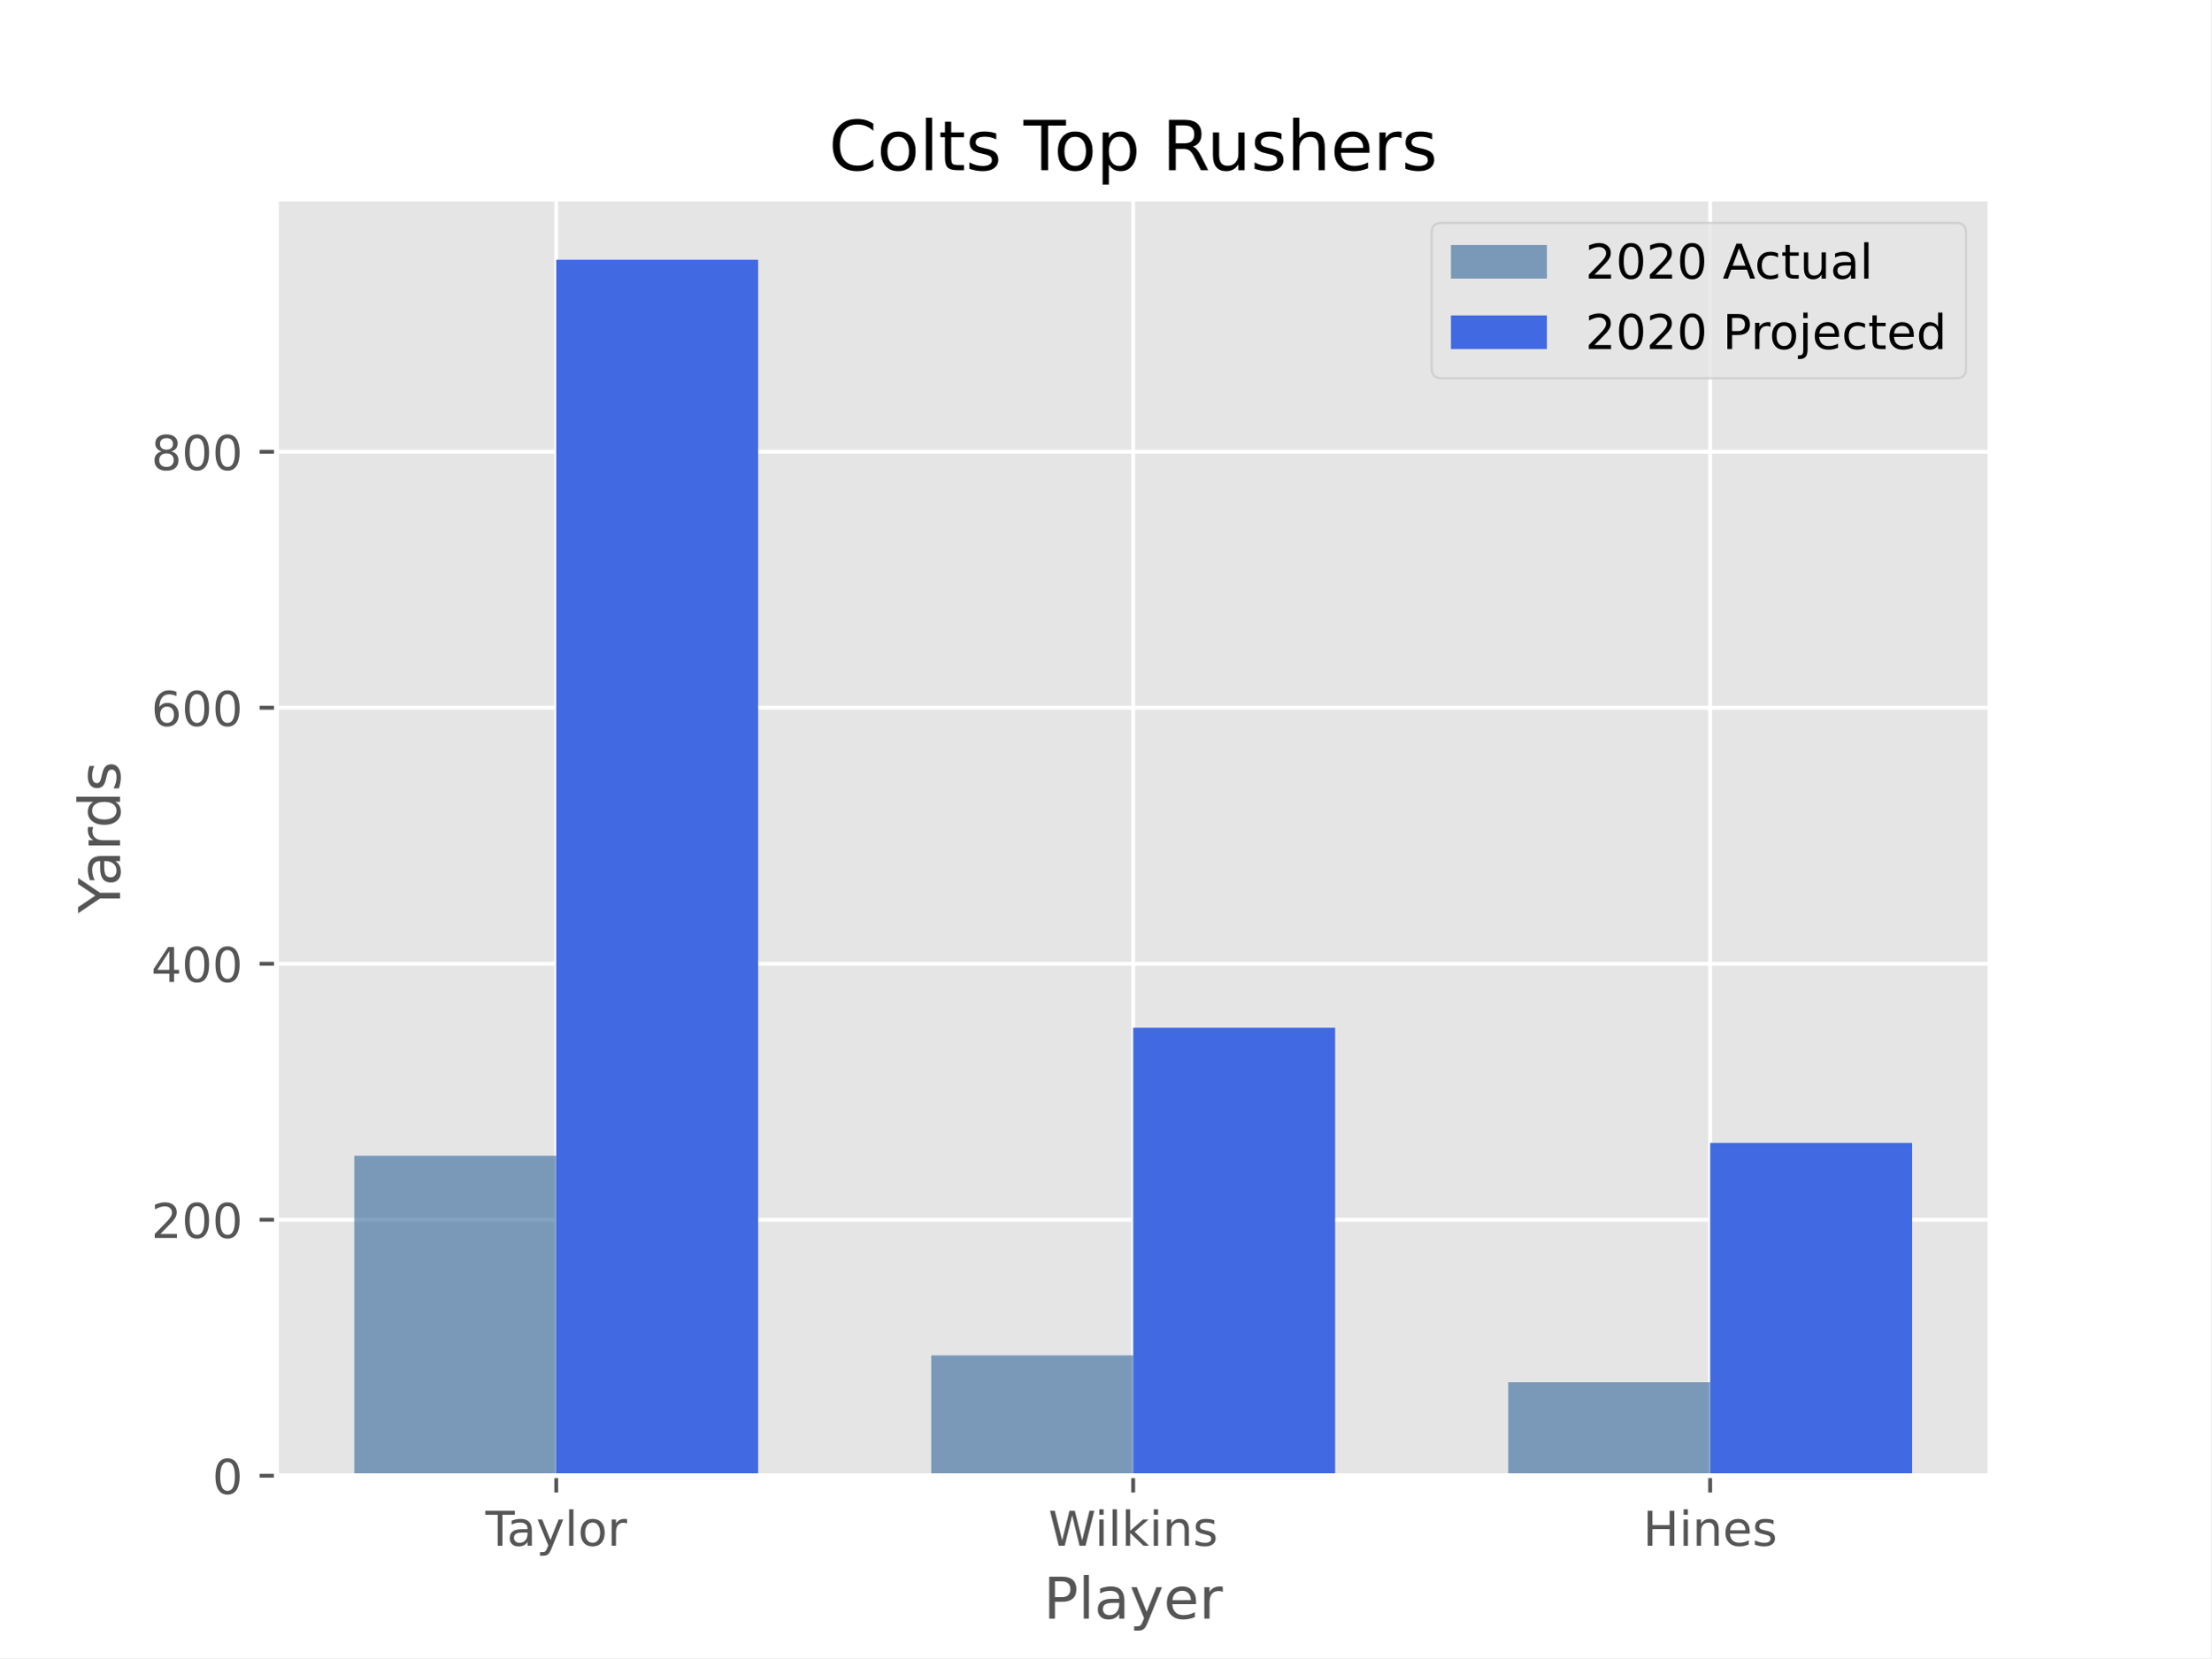
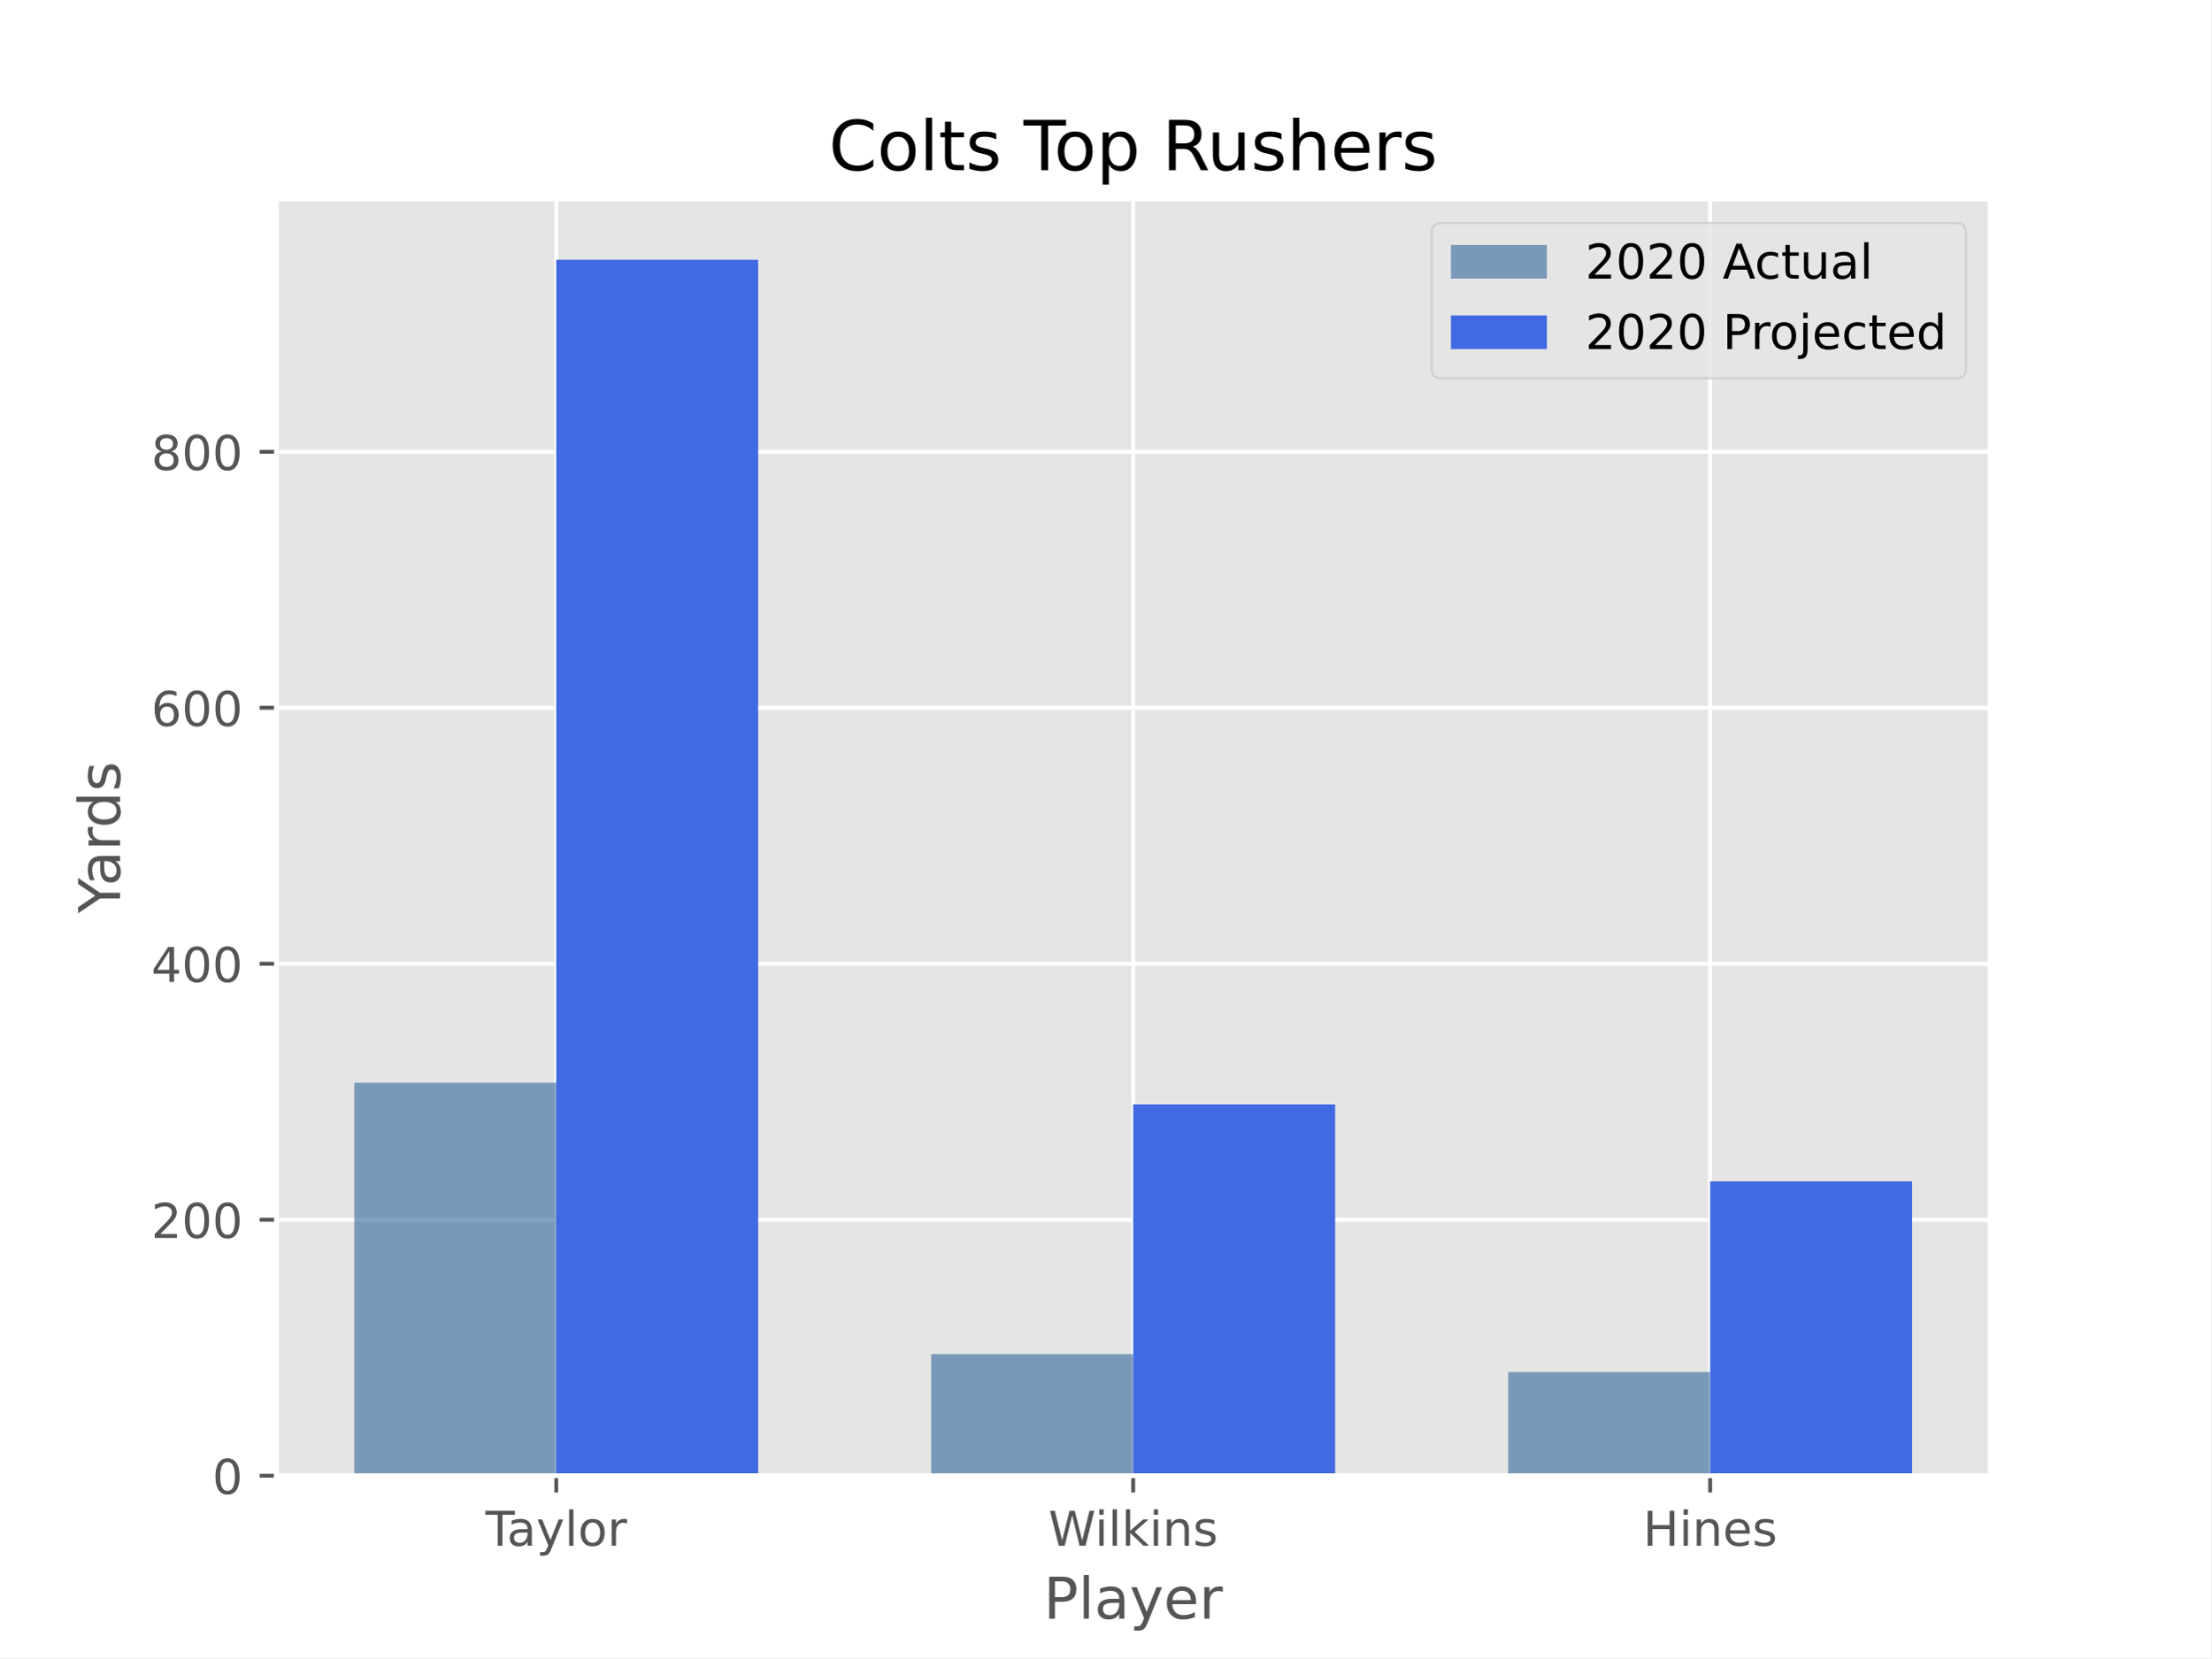
<svg xmlns="http://www.w3.org/2000/svg" xmlns:xlink="http://www.w3.org/1999/xlink" height="345.6pt" version="1.1" viewBox="0 0 460.8 345.6" width="460.8pt">
  <defs>
    <style type="text/css">*{stroke-linecap:butt;stroke-linejoin:round;}</style>
  </defs>
  <g id="figure_1">
    <g id="patch_1">
      <path d="M 0 345.6  L 460.8 345.6  L 460.8 0  L 0 0  z " style="fill:#ffffff;" />
    </g>
    <g id="axes_1">
      <g id="patch_2">
        <path d="M 57.6 307.584  L 414.72 307.584  L 414.72 41.472  L 57.6 41.472  z " style="fill:#e5e5e5;" />
      </g>
      <g id="matplotlib.axis_1">
        <g id="xtick_1">
          <g id="line2d_1">
-             <path clip-path="url(#p8e869762b3)" d="M 115.918 307.584  L 115.918 41.472  " style="fill:none;stroke:#ffffff;stroke-linecap:square;stroke-width:0.8;" />
+             <path clip-path="url(#pa7153b9156)" d="M 115.918 307.584  L 115.918 41.472  " style="fill:none;stroke:#ffffff;stroke-linecap:square;stroke-width:0.8;" />
          </g>
          <g id="line2d_2">
            <defs>
-               <path d="M 0 0  L 0 3.5  " id="m3e6415e29b" style="stroke:#555555;stroke-width:0.8;" />
-             </defs>
-             <g>
-               <use style="fill:#555555;stroke:#555555;stroke-width:0.8;" x="115.918" xlink:href="#m3e6415e29b" y="307.584" />
+               <path d="M 0 0  L 0 3.5  " id="m038e6ff07d" style="stroke:#555555;stroke-width:0.8;" />
+             </defs>
+             <g>
+               <use style="fill:#555555;stroke:#555555;stroke-width:0.8;" x="115.918" xlink:href="#m038e6ff07d" y="307.584" />
            </g>
          </g>
          <g id="text_1">
            <g style="fill:#555555;" transform="translate(101.1613 322.1824)scale(0.1 -0.1)">
              <defs>
                <path d="M -0.297 72.906  L 61.375 72.906  L 61.375 64.594  L 35.5 64.594  L 35.5 0  L 25.594 0  L 25.594 64.594  L -0.297 64.594  z " id="DejaVuSans-84" />
                <path d="M 34.281 27.484  Q 23.391 27.484 19.188 25  Q 14.984 22.516 14.984 16.5  Q 14.984 11.719 18.141 8.906  Q 21.297 6.109 26.703 6.109  Q 34.188 6.109 38.703 11.406  Q 43.219 16.703 43.219 25.484  L 43.219 27.484  z M 52.203 31.203  L 52.203 0  L 43.219 0  L 43.219 8.297  Q 40.141 3.328 35.547 0.953  Q 30.953 -1.422 24.312 -1.422  Q 15.922 -1.422 10.953 3.297  Q 6 8.016 6 15.922  Q 6 25.141 12.172 29.828  Q 18.359 34.516 30.609 34.516  L 43.219 34.516  L 43.219 35.406  Q 43.219 41.609 39.141 45  Q 35.062 48.391 27.688 48.391  Q 23 48.391 18.547 47.266  Q 14.109 46.141 10.016 43.891  L 10.016 52.203  Q 14.938 54.109 19.578 55.047  Q 24.219 56 28.609 56  Q 40.484 56 46.344 49.844  Q 52.203 43.703 52.203 31.203  z " id="DejaVuSans-97" />
                <path d="M 32.172 -5.078  Q 28.375 -14.844 24.75 -17.812  Q 21.141 -20.797 15.094 -20.797  L 7.906 -20.797  L 7.906 -13.281  L 13.188 -13.281  Q 16.891 -13.281 18.938 -11.516  Q 21 -9.766 23.484 -3.219  L 25.094 0.875  L 2.984 54.688  L 12.5 54.688  L 29.594 11.922  L 46.688 54.688  L 56.203 54.688  z " id="DejaVuSans-121" />
                <path d="M 9.422 75.984  L 18.406 75.984  L 18.406 0  L 9.422 0  z " id="DejaVuSans-108" />
                <path d="M 30.609 48.391  Q 23.391 48.391 19.188 42.75  Q 14.984 37.109 14.984 27.297  Q 14.984 17.484 19.156 11.844  Q 23.344 6.203 30.609 6.203  Q 37.797 6.203 41.984 11.859  Q 46.188 17.531 46.188 27.297  Q 46.188 37.016 41.984 42.703  Q 37.797 48.391 30.609 48.391  z M 30.609 56  Q 42.328 56 49.016 48.375  Q 55.719 40.766 55.719 27.297  Q 55.719 13.875 49.016 6.219  Q 42.328 -1.422 30.609 -1.422  Q 18.844 -1.422 12.172 6.219  Q 5.516 13.875 5.516 27.297  Q 5.516 40.766 12.172 48.375  Q 18.844 56 30.609 56  z " id="DejaVuSans-111" />
                <path d="M 41.109 46.297  Q 39.594 47.172 37.812 47.578  Q 36.031 48 33.891 48  Q 26.266 48 22.188 43.047  Q 18.109 38.094 18.109 28.812  L 18.109 0  L 9.078 0  L 9.078 54.688  L 18.109 54.688  L 18.109 46.188  Q 20.953 51.172 25.484 53.578  Q 30.031 56 36.531 56  Q 37.453 56 38.578 55.875  Q 39.703 55.766 41.062 55.516  z " id="DejaVuSans-114" />
              </defs>
              <use xlink:href="#DejaVuSans-84" />
              <use x="44.584" xlink:href="#DejaVuSans-97" />
              <use x="105.863" xlink:href="#DejaVuSans-121" />
              <use x="165.043" xlink:href="#DejaVuSans-108" />
              <use x="192.826" xlink:href="#DejaVuSans-111" />
              <use x="254.008" xlink:href="#DejaVuSans-114" />
            </g>
          </g>
        </g>
        <g id="xtick_2">
          <g id="line2d_3">
-             <path clip-path="url(#p8e869762b3)" d="M 236.16 307.584  L 236.16 41.472  " style="fill:none;stroke:#ffffff;stroke-linecap:square;stroke-width:0.8;" />
+             <path clip-path="url(#pa7153b9156)" d="M 236.16 307.584  L 236.16 41.472  " style="fill:none;stroke:#ffffff;stroke-linecap:square;stroke-width:0.8;" />
          </g>
          <g id="line2d_4">
            <g>
-               <use style="fill:#555555;stroke:#555555;stroke-width:0.8;" x="236.16" xlink:href="#m3e6415e29b" y="307.584" />
+               <use style="fill:#555555;stroke:#555555;stroke-width:0.8;" x="236.16" xlink:href="#m038e6ff07d" y="307.584" />
            </g>
          </g>
          <g id="text_2">
            <g style="fill:#555555;" transform="translate(218.4928 322.1824)scale(0.1 -0.1)">
              <defs>
                <path d="M 3.328 72.906  L 13.281 72.906  L 28.609 11.281  L 43.891 72.906  L 54.984 72.906  L 70.312 11.281  L 85.594 72.906  L 95.609 72.906  L 77.297 0  L 64.891 0  L 49.516 63.281  L 33.984 0  L 21.578 0  z " id="DejaVuSans-87" />
                <path d="M 9.422 54.688  L 18.406 54.688  L 18.406 0  L 9.422 0  z M 9.422 75.984  L 18.406 75.984  L 18.406 64.594  L 9.422 64.594  z " id="DejaVuSans-105" />
                <path d="M 9.078 75.984  L 18.109 75.984  L 18.109 31.109  L 44.922 54.688  L 56.391 54.688  L 27.391 29.109  L 57.625 0  L 45.906 0  L 18.109 26.703  L 18.109 0  L 9.078 0  z " id="DejaVuSans-107" />
                <path d="M 54.891 33.016  L 54.891 0  L 45.906 0  L 45.906 32.719  Q 45.906 40.484 42.875 44.328  Q 39.844 48.188 33.797 48.188  Q 26.516 48.188 22.312 43.547  Q 18.109 38.922 18.109 30.906  L 18.109 0  L 9.078 0  L 9.078 54.688  L 18.109 54.688  L 18.109 46.188  Q 21.344 51.125 25.703 53.562  Q 30.078 56 35.797 56  Q 45.219 56 50.047 50.172  Q 54.891 44.344 54.891 33.016  z " id="DejaVuSans-110" />
                <path d="M 44.281 53.078  L 44.281 44.578  Q 40.484 46.531 36.375 47.5  Q 32.281 48.484 27.875 48.484  Q 21.188 48.484 17.844 46.438  Q 14.5 44.391 14.5 40.281  Q 14.5 37.156 16.891 35.375  Q 19.281 33.594 26.516 31.984  L 29.594 31.297  Q 39.156 29.25 43.188 25.516  Q 47.219 21.781 47.219 15.094  Q 47.219 7.469 41.188 3.016  Q 35.156 -1.422 24.609 -1.422  Q 20.219 -1.422 15.453 -0.562  Q 10.688 0.297 5.422 2  L 5.422 11.281  Q 10.406 8.688 15.234 7.391  Q 20.062 6.109 24.812 6.109  Q 31.156 6.109 34.562 8.281  Q 37.984 10.453 37.984 14.406  Q 37.984 18.062 35.516 20.016  Q 33.062 21.969 24.703 23.781  L 21.578 24.516  Q 13.234 26.266 9.516 29.906  Q 5.812 33.547 5.812 39.891  Q 5.812 47.609 11.281 51.797  Q 16.75 56 26.812 56  Q 31.781 56 36.172 55.266  Q 40.578 54.547 44.281 53.078  z " id="DejaVuSans-115" />
              </defs>
              <use xlink:href="#DejaVuSans-87" />
              <use x="96.627" xlink:href="#DejaVuSans-105" />
              <use x="124.41" xlink:href="#DejaVuSans-108" />
              <use x="152.193" xlink:href="#DejaVuSans-107" />
              <use x="210.104" xlink:href="#DejaVuSans-105" />
              <use x="237.887" xlink:href="#DejaVuSans-110" />
              <use x="301.266" xlink:href="#DejaVuSans-115" />
            </g>
          </g>
        </g>
        <g id="xtick_3">
          <g id="line2d_5">
-             <path clip-path="url(#p8e869762b3)" d="M 356.402 307.584  L 356.402 41.472  " style="fill:none;stroke:#ffffff;stroke-linecap:square;stroke-width:0.8;" />
+             <path clip-path="url(#pa7153b9156)" d="M 356.402 307.584  L 356.402 41.472  " style="fill:none;stroke:#ffffff;stroke-linecap:square;stroke-width:0.8;" />
          </g>
          <g id="line2d_6">
            <g>
-               <use style="fill:#555555;stroke:#555555;stroke-width:0.8;" x="356.402" xlink:href="#m3e6415e29b" y="307.584" />
+               <use style="fill:#555555;stroke:#555555;stroke-width:0.8;" x="356.402" xlink:href="#m038e6ff07d" y="307.584" />
            </g>
          </g>
          <g id="text_3">
            <g style="fill:#555555;" transform="translate(342.4032 322.1824)scale(0.1 -0.1)">
              <defs>
                <path d="M 9.812 72.906  L 19.672 72.906  L 19.672 43.016  L 55.516 43.016  L 55.516 72.906  L 65.375 72.906  L 65.375 0  L 55.516 0  L 55.516 34.719  L 19.672 34.719  L 19.672 0  L 9.812 0  z " id="DejaVuSans-72" />
                <path d="M 56.203 29.594  L 56.203 25.203  L 14.891 25.203  Q 15.484 15.922 20.484 11.062  Q 25.484 6.203 34.422 6.203  Q 39.594 6.203 44.453 7.469  Q 49.312 8.734 54.109 11.281  L 54.109 2.781  Q 49.266 0.734 44.188 -0.344  Q 39.109 -1.422 33.891 -1.422  Q 20.797 -1.422 13.156 6.188  Q 5.516 13.812 5.516 26.812  Q 5.516 40.234 12.766 48.109  Q 20.016 56 32.328 56  Q 43.359 56 49.781 48.891  Q 56.203 41.797 56.203 29.594  z M 47.219 32.234  Q 47.125 39.594 43.094 43.984  Q 39.062 48.391 32.422 48.391  Q 24.906 48.391 20.391 44.141  Q 15.875 39.891 15.188 32.172  z " id="DejaVuSans-101" />
              </defs>
              <use xlink:href="#DejaVuSans-72" />
              <use x="75.195" xlink:href="#DejaVuSans-105" />
              <use x="102.979" xlink:href="#DejaVuSans-110" />
              <use x="166.357" xlink:href="#DejaVuSans-101" />
              <use x="227.881" xlink:href="#DejaVuSans-115" />
            </g>
          </g>
        </g>
        <g id="text_4">
          <g style="fill:#555555;" transform="translate(217.4888 337.3802)scale(0.12 -0.12)">
            <defs>
              <path d="M 19.672 64.797  L 19.672 37.406  L 32.078 37.406  Q 38.969 37.406 42.719 40.969  Q 46.484 44.531 46.484 51.125  Q 46.484 57.672 42.719 61.234  Q 38.969 64.797 32.078 64.797  z M 9.812 72.906  L 32.078 72.906  Q 44.344 72.906 50.609 67.359  Q 56.891 61.812 56.891 51.125  Q 56.891 40.328 50.609 34.812  Q 44.344 29.297 32.078 29.297  L 19.672 29.297  L 19.672 0  L 9.812 0  z " id="DejaVuSans-80" />
            </defs>
            <use xlink:href="#DejaVuSans-80" />
            <use x="60.303" xlink:href="#DejaVuSans-108" />
            <use x="88.086" xlink:href="#DejaVuSans-97" />
            <use x="149.365" xlink:href="#DejaVuSans-121" />
            <use x="208.545" xlink:href="#DejaVuSans-101" />
            <use x="270.068" xlink:href="#DejaVuSans-114" />
          </g>
        </g>
      </g>
      <g id="matplotlib.axis_2">
        <g id="ytick_1">
          <g id="line2d_7">
-             <path clip-path="url(#p8e869762b3)" d="M 57.6 307.584  L 414.72 307.584  " style="fill:none;stroke:#ffffff;stroke-linecap:square;stroke-width:0.8;" />
+             <path clip-path="url(#pa7153b9156)" d="M 57.6 307.584  L 414.72 307.584  " style="fill:none;stroke:#ffffff;stroke-linecap:square;stroke-width:0.8;" />
          </g>
          <g id="line2d_8">
            <defs>
-               <path d="M 0 0  L -3.5 0  " id="mba5ed16964" style="stroke:#555555;stroke-width:0.8;" />
-             </defs>
-             <g>
-               <use style="fill:#555555;stroke:#555555;stroke-width:0.8;" x="57.6" xlink:href="#mba5ed16964" y="307.584" />
+               <path d="M 0 0  L -3.5 0  " id="mea3cc97620" style="stroke:#555555;stroke-width:0.8;" />
+             </defs>
+             <g>
+               <use style="fill:#555555;stroke:#555555;stroke-width:0.8;" x="57.6" xlink:href="#mea3cc97620" y="307.584" />
            </g>
          </g>
          <g id="text_5">
            <g style="fill:#555555;" transform="translate(44.2375 311.3832)scale(0.1 -0.1)">
              <defs>
                <path d="M 31.781 66.406  Q 24.172 66.406 20.328 58.906  Q 16.5 51.422 16.5 36.375  Q 16.5 21.391 20.328 13.891  Q 24.172 6.391 31.781 6.391  Q 39.453 6.391 43.281 13.891  Q 47.125 21.391 47.125 36.375  Q 47.125 51.422 43.281 58.906  Q 39.453 66.406 31.781 66.406  z M 31.781 74.219  Q 44.047 74.219 50.516 64.516  Q 56.984 54.828 56.984 36.375  Q 56.984 17.969 50.516 8.266  Q 44.047 -1.422 31.781 -1.422  Q 19.531 -1.422 13.062 8.266  Q 6.594 17.969 6.594 36.375  Q 6.594 54.828 13.062 64.516  Q 19.531 74.219 31.781 74.219  z " id="DejaVuSans-48" />
              </defs>
              <use xlink:href="#DejaVuSans-48" />
            </g>
          </g>
        </g>
        <g id="ytick_2">
          <g id="line2d_9">
-             <path clip-path="url(#p8e869762b3)" d="M 57.6 254.228  L 414.72 254.228  " style="fill:none;stroke:#ffffff;stroke-linecap:square;stroke-width:0.8;" />
+             <path clip-path="url(#pa7153b9156)" d="M 57.6 254.228  L 414.72 254.228  " style="fill:none;stroke:#ffffff;stroke-linecap:square;stroke-width:0.8;" />
          </g>
          <g id="line2d_10">
            <g>
-               <use style="fill:#555555;stroke:#555555;stroke-width:0.8;" x="57.6" xlink:href="#mba5ed16964" y="254.228" />
+               <use style="fill:#555555;stroke:#555555;stroke-width:0.8;" x="57.6" xlink:href="#mea3cc97620" y="254.228" />
            </g>
          </g>
          <g id="text_6">
            <g style="fill:#555555;" transform="translate(31.5125 258.0274)scale(0.1 -0.1)">
              <defs>
                <path d="M 19.188 8.297  L 53.609 8.297  L 53.609 0  L 7.328 0  L 7.328 8.297  Q 12.938 14.109 22.625 23.891  Q 32.328 33.688 34.812 36.531  Q 39.547 41.844 41.422 45.531  Q 43.312 49.219 43.312 52.781  Q 43.312 58.594 39.234 62.25  Q 35.156 65.922 28.609 65.922  Q 23.969 65.922 18.812 64.312  Q 13.672 62.703 7.812 59.422  L 7.812 69.391  Q 13.766 71.781 18.938 73  Q 24.125 74.219 28.422 74.219  Q 39.75 74.219 46.484 68.547  Q 53.219 62.891 53.219 53.422  Q 53.219 48.922 51.531 44.891  Q 49.859 40.875 45.406 35.406  Q 44.188 33.984 37.641 27.219  Q 31.109 20.453 19.188 8.297  z " id="DejaVuSans-50" />
              </defs>
              <use xlink:href="#DejaVuSans-50" />
              <use x="63.623" xlink:href="#DejaVuSans-48" />
              <use x="127.246" xlink:href="#DejaVuSans-48" />
            </g>
          </g>
        </g>
        <g id="ytick_3">
          <g id="line2d_11">
-             <path clip-path="url(#p8e869762b3)" d="M 57.6 200.872  L 414.72 200.872  " style="fill:none;stroke:#ffffff;stroke-linecap:square;stroke-width:0.8;" />
+             <path clip-path="url(#pa7153b9156)" d="M 57.6 200.872  L 414.72 200.872  " style="fill:none;stroke:#ffffff;stroke-linecap:square;stroke-width:0.8;" />
          </g>
          <g id="line2d_12">
            <g>
-               <use style="fill:#555555;stroke:#555555;stroke-width:0.8;" x="57.6" xlink:href="#mba5ed16964" y="200.872" />
+               <use style="fill:#555555;stroke:#555555;stroke-width:0.8;" x="57.6" xlink:href="#mea3cc97620" y="200.872" />
            </g>
          </g>
          <g id="text_7">
            <g style="fill:#555555;" transform="translate(31.5125 204.6716)scale(0.1 -0.1)">
              <defs>
                <path d="M 37.797 64.312  L 12.891 25.391  L 37.797 25.391  z M 35.203 72.906  L 47.609 72.906  L 47.609 25.391  L 58.016 25.391  L 58.016 17.188  L 47.609 17.188  L 47.609 0  L 37.797 0  L 37.797 17.188  L 4.891 17.188  L 4.891 26.703  z " id="DejaVuSans-52" />
              </defs>
              <use xlink:href="#DejaVuSans-52" />
              <use x="63.623" xlink:href="#DejaVuSans-48" />
              <use x="127.246" xlink:href="#DejaVuSans-48" />
            </g>
          </g>
        </g>
        <g id="ytick_4">
          <g id="line2d_13">
-             <path clip-path="url(#p8e869762b3)" d="M 57.6 147.517  L 414.72 147.517  " style="fill:none;stroke:#ffffff;stroke-linecap:square;stroke-width:0.8;" />
+             <path clip-path="url(#pa7153b9156)" d="M 57.6 147.517  L 414.72 147.517  " style="fill:none;stroke:#ffffff;stroke-linecap:square;stroke-width:0.8;" />
          </g>
          <g id="line2d_14">
            <g>
-               <use style="fill:#555555;stroke:#555555;stroke-width:0.8;" x="57.6" xlink:href="#mba5ed16964" y="147.517" />
+               <use style="fill:#555555;stroke:#555555;stroke-width:0.8;" x="57.6" xlink:href="#mea3cc97620" y="147.517" />
            </g>
          </g>
          <g id="text_8">
            <g style="fill:#555555;" transform="translate(31.5125 151.3159)scale(0.1 -0.1)">
              <defs>
                <path d="M 33.016 40.375  Q 26.375 40.375 22.484 35.828  Q 18.609 31.297 18.609 23.391  Q 18.609 15.531 22.484 10.953  Q 26.375 6.391 33.016 6.391  Q 39.656 6.391 43.531 10.953  Q 47.406 15.531 47.406 23.391  Q 47.406 31.297 43.531 35.828  Q 39.656 40.375 33.016 40.375  z M 52.594 71.297  L 52.594 62.312  Q 48.875 64.062 45.094 64.984  Q 41.312 65.922 37.594 65.922  Q 27.828 65.922 22.672 59.328  Q 17.531 52.734 16.797 39.406  Q 19.672 43.656 24.016 45.922  Q 28.375 48.188 33.594 48.188  Q 44.578 48.188 50.953 41.516  Q 57.328 34.859 57.328 23.391  Q 57.328 12.156 50.688 5.359  Q 44.047 -1.422 33.016 -1.422  Q 20.359 -1.422 13.672 8.266  Q 6.984 17.969 6.984 36.375  Q 6.984 53.656 15.188 63.938  Q 23.391 74.219 37.203 74.219  Q 40.922 74.219 44.703 73.484  Q 48.484 72.75 52.594 71.297  z " id="DejaVuSans-54" />
              </defs>
              <use xlink:href="#DejaVuSans-54" />
              <use x="63.623" xlink:href="#DejaVuSans-48" />
              <use x="127.246" xlink:href="#DejaVuSans-48" />
            </g>
          </g>
        </g>
        <g id="ytick_5">
          <g id="line2d_15">
-             <path clip-path="url(#p8e869762b3)" d="M 57.6 94.161  L 414.72 94.161  " style="fill:none;stroke:#ffffff;stroke-linecap:square;stroke-width:0.8;" />
+             <path clip-path="url(#pa7153b9156)" d="M 57.6 94.161  L 414.72 94.161  " style="fill:none;stroke:#ffffff;stroke-linecap:square;stroke-width:0.8;" />
          </g>
          <g id="line2d_16">
            <g>
-               <use style="fill:#555555;stroke:#555555;stroke-width:0.8;" x="57.6" xlink:href="#mba5ed16964" y="94.161" />
+               <use style="fill:#555555;stroke:#555555;stroke-width:0.8;" x="57.6" xlink:href="#mea3cc97620" y="94.161" />
            </g>
          </g>
          <g id="text_9">
            <g style="fill:#555555;" transform="translate(31.5125 97.96006)scale(0.1 -0.1)">
              <defs>
                <path d="M 31.781 34.625  Q 24.75 34.625 20.719 30.859  Q 16.703 27.094 16.703 20.516  Q 16.703 13.922 20.719 10.156  Q 24.75 6.391 31.781 6.391  Q 38.812 6.391 42.859 10.172  Q 46.922 13.969 46.922 20.516  Q 46.922 27.094 42.891 30.859  Q 38.875 34.625 31.781 34.625  z M 21.922 38.812  Q 15.578 40.375 12.031 44.719  Q 8.5 49.078 8.5 55.328  Q 8.5 64.062 14.719 69.141  Q 20.953 74.219 31.781 74.219  Q 42.672 74.219 48.875 69.141  Q 55.078 64.062 55.078 55.328  Q 55.078 49.078 51.531 44.719  Q 48 40.375 41.703 38.812  Q 48.828 37.156 52.797 32.312  Q 56.781 27.484 56.781 20.516  Q 56.781 9.906 50.312 4.234  Q 43.844 -1.422 31.781 -1.422  Q 19.734 -1.422 13.25 4.234  Q 6.781 9.906 6.781 20.516  Q 6.781 27.484 10.781 32.312  Q 14.797 37.156 21.922 38.812  z M 18.312 54.391  Q 18.312 48.734 21.844 45.562  Q 25.391 42.391 31.781 42.391  Q 38.141 42.391 41.719 45.562  Q 45.312 48.734 45.312 54.391  Q 45.312 60.062 41.719 63.234  Q 38.141 66.406 31.781 66.406  Q 25.391 66.406 21.844 63.234  Q 18.312 60.062 18.312 54.391  z " id="DejaVuSans-56" />
              </defs>
              <use xlink:href="#DejaVuSans-56" />
              <use x="63.623" xlink:href="#DejaVuSans-48" />
              <use x="127.246" xlink:href="#DejaVuSans-48" />
            </g>
          </g>
        </g>
        <g id="text_10">
          <g style="fill:#555555;" transform="translate(25.01687 190.3408)rotate(-90)scale(0.12 -0.12)">
            <defs>
              <path d="M -0.203 72.906  L 10.406 72.906  L 30.609 42.922  L 50.688 72.906  L 61.281 72.906  L 35.5 34.719  L 35.5 0  L 25.594 0  L 25.594 34.719  z " id="DejaVuSans-89" />
              <path d="M 45.406 46.391  L 45.406 75.984  L 54.391 75.984  L 54.391 0  L 45.406 0  L 45.406 8.203  Q 42.578 3.328 38.25 0.953  Q 33.938 -1.422 27.875 -1.422  Q 17.969 -1.422 11.734 6.484  Q 5.516 14.406 5.516 27.297  Q 5.516 40.188 11.734 48.094  Q 17.969 56 27.875 56  Q 33.938 56 38.25 53.625  Q 42.578 51.266 45.406 46.391  z M 14.797 27.297  Q 14.797 17.391 18.875 11.75  Q 22.953 6.109 30.078 6.109  Q 37.203 6.109 41.297 11.75  Q 45.406 17.391 45.406 27.297  Q 45.406 37.203 41.297 42.844  Q 37.203 48.484 30.078 48.484  Q 22.953 48.484 18.875 42.844  Q 14.797 37.203 14.797 27.297  z " id="DejaVuSans-100" />
            </defs>
            <use xlink:href="#DejaVuSans-89" />
            <use x="47.334" xlink:href="#DejaVuSans-97" />
            <use x="108.613" xlink:href="#DejaVuSans-114" />
            <use x="147.977" xlink:href="#DejaVuSans-100" />
            <use x="211.453" xlink:href="#DejaVuSans-115" />
          </g>
        </g>
      </g>
      <g id="patch_3">
-         <path clip-path="url(#p8e869762b3)" d="M 73.833 307.584  L 115.918 307.584  L 115.918 240.889  L 73.833 240.889  z " style="fill:#336699;fill-opacity:0.6;" />
+         <path clip-path="url(#pa7153b9156)" d="M 73.833 307.584  L 115.918 307.584  L 115.918 225.683  L 73.833 225.683  z " style="fill:#336699;fill-opacity:0.6;" />
      </g>
      <g id="patch_4">
-         <path clip-path="url(#p8e869762b3)" d="M 194.075 307.584  L 236.16 307.584  L 236.16 282.507  L 194.075 282.507  z " style="fill:#336699;fill-opacity:0.6;" />
+         <path clip-path="url(#pa7153b9156)" d="M 194.075 307.584  L 236.16 307.584  L 236.16 282.24  L 194.075 282.24  z " style="fill:#336699;fill-opacity:0.6;" />
      </g>
      <g id="patch_5">
-         <path clip-path="url(#p8e869762b3)" d="M 314.318 307.584  L 356.402 307.584  L 356.402 288.109  L 314.318 288.109  z " style="fill:#336699;fill-opacity:0.6;" />
+         <path clip-path="url(#pa7153b9156)" d="M 314.318 307.584  L 356.402 307.584  L 356.402 285.975  L 314.318 285.975  z " style="fill:#336699;fill-opacity:0.6;" />
      </g>
      <g id="patch_6">
-         <path clip-path="url(#p8e869762b3)" d="M 115.918 307.584  L 158.002 307.584  L 158.002 54.144  L 115.918 54.144  z " style="fill:#4169e1;" />
+         <path clip-path="url(#pa7153b9156)" d="M 115.918 307.584  L 158.002 307.584  L 158.002 54.144  L 115.918 54.144  z " style="fill:#4169e1;" />
      </g>
      <g id="patch_7">
-         <path clip-path="url(#p8e869762b3)" d="M 236.16 307.584  L 278.245 307.584  L 278.245 214.211  L 236.16 214.211  z " style="fill:#4169e1;" />
+         <path clip-path="url(#pa7153b9156)" d="M 236.16 307.584  L 278.245 307.584  L 278.245 230.218  L 236.16 230.218  z " style="fill:#4169e1;" />
      </g>
      <g id="patch_8">
-         <path clip-path="url(#p8e869762b3)" d="M 356.402 307.584  L 398.487 307.584  L 398.487 238.221  L 356.402 238.221  z " style="fill:#4169e1;" />
+         <path clip-path="url(#pa7153b9156)" d="M 356.402 307.584  L 398.487 307.584  L 398.487 246.225  L 356.402 246.225  z " style="fill:#4169e1;" />
      </g>
      <g id="patch_9">
        <path d="M 57.6 307.584  L 57.6 41.472  " style="fill:none;stroke:#ffffff;stroke-linecap:square;stroke-linejoin:miter;" />
      </g>
      <g id="patch_10">
        <path d="M 414.72 307.584  L 414.72 41.472  " style="fill:none;stroke:#ffffff;stroke-linecap:square;stroke-linejoin:miter;" />
      </g>
      <g id="patch_11">
        <path d="M 57.6 307.584  L 414.72 307.584  " style="fill:none;stroke:#ffffff;stroke-linecap:square;stroke-linejoin:miter;" />
      </g>
      <g id="patch_12">
        <path d="M 57.6 41.472  L 414.72 41.472  " style="fill:none;stroke:#ffffff;stroke-linecap:square;stroke-linejoin:miter;" />
      </g>
      <g id="text_11">
        <g transform="translate(172.7303 35.472)scale(0.144 -0.144)">
          <defs>
            <path d="M 64.406 67.281  L 64.406 56.891  Q 59.422 61.531 53.781 63.812  Q 48.141 66.109 41.797 66.109  Q 29.297 66.109 22.656 58.469  Q 16.016 50.828 16.016 36.375  Q 16.016 21.969 22.656 14.328  Q 29.297 6.688 41.797 6.688  Q 48.141 6.688 53.781 8.984  Q 59.422 11.281 64.406 15.922  L 64.406 5.609  Q 59.234 2.094 53.438 0.328  Q 47.656 -1.422 41.219 -1.422  Q 24.656 -1.422 15.125 8.703  Q 5.609 18.844 5.609 36.375  Q 5.609 53.953 15.125 64.078  Q 24.656 74.219 41.219 74.219  Q 47.75 74.219 53.531 72.484  Q 59.328 70.75 64.406 67.281  z " id="DejaVuSans-67" />
            <path d="M 18.312 70.219  L 18.312 54.688  L 36.812 54.688  L 36.812 47.703  L 18.312 47.703  L 18.312 18.016  Q 18.312 11.328 20.141 9.422  Q 21.969 7.516 27.594 7.516  L 36.812 7.516  L 36.812 0  L 27.594 0  Q 17.188 0 13.234 3.875  Q 9.281 7.766 9.281 18.016  L 9.281 47.703  L 2.688 47.703  L 2.688 54.688  L 9.281 54.688  L 9.281 70.219  z " id="DejaVuSans-116" />
            <path id="DejaVuSans-32" />
            <path d="M 18.109 8.203  L 18.109 -20.797  L 9.078 -20.797  L 9.078 54.688  L 18.109 54.688  L 18.109 46.391  Q 20.953 51.266 25.266 53.625  Q 29.594 56 35.594 56  Q 45.562 56 51.781 48.094  Q 58.016 40.188 58.016 27.297  Q 58.016 14.406 51.781 6.484  Q 45.562 -1.422 35.594 -1.422  Q 29.594 -1.422 25.266 0.953  Q 20.953 3.328 18.109 8.203  z M 48.688 27.297  Q 48.688 37.203 44.609 42.844  Q 40.531 48.484 33.406 48.484  Q 26.266 48.484 22.188 42.844  Q 18.109 37.203 18.109 27.297  Q 18.109 17.391 22.188 11.75  Q 26.266 6.109 33.406 6.109  Q 40.531 6.109 44.609 11.75  Q 48.688 17.391 48.688 27.297  z " id="DejaVuSans-112" />
            <path d="M 44.391 34.188  Q 47.562 33.109 50.562 29.594  Q 53.562 26.078 56.594 19.922  L 66.609 0  L 56 0  L 46.688 18.703  Q 43.062 26.031 39.672 28.422  Q 36.281 30.812 30.422 30.812  L 19.672 30.812  L 19.672 0  L 9.812 0  L 9.812 72.906  L 32.078 72.906  Q 44.578 72.906 50.734 67.672  Q 56.891 62.453 56.891 51.906  Q 56.891 45.016 53.688 40.469  Q 50.484 35.938 44.391 34.188  z M 19.672 64.797  L 19.672 38.922  L 32.078 38.922  Q 39.203 38.922 42.844 42.219  Q 46.484 45.516 46.484 51.906  Q 46.484 58.297 42.844 61.547  Q 39.203 64.797 32.078 64.797  z " id="DejaVuSans-82" />
            <path d="M 8.5 21.578  L 8.5 54.688  L 17.484 54.688  L 17.484 21.922  Q 17.484 14.156 20.5 10.266  Q 23.531 6.391 29.594 6.391  Q 36.859 6.391 41.078 11.031  Q 45.312 15.672 45.312 23.688  L 45.312 54.688  L 54.297 54.688  L 54.297 0  L 45.312 0  L 45.312 8.406  Q 42.047 3.422 37.719 1  Q 33.406 -1.422 27.688 -1.422  Q 18.266 -1.422 13.375 4.438  Q 8.5 10.297 8.5 21.578  z M 31.109 56  z " id="DejaVuSans-117" />
            <path d="M 54.891 33.016  L 54.891 0  L 45.906 0  L 45.906 32.719  Q 45.906 40.484 42.875 44.328  Q 39.844 48.188 33.797 48.188  Q 26.516 48.188 22.312 43.547  Q 18.109 38.922 18.109 30.906  L 18.109 0  L 9.078 0  L 9.078 75.984  L 18.109 75.984  L 18.109 46.188  Q 21.344 51.125 25.703 53.562  Q 30.078 56 35.797 56  Q 45.219 56 50.047 50.172  Q 54.891 44.344 54.891 33.016  z " id="DejaVuSans-104" />
          </defs>
          <use xlink:href="#DejaVuSans-67" />
          <use x="69.824" xlink:href="#DejaVuSans-111" />
          <use x="131.006" xlink:href="#DejaVuSans-108" />
          <use x="158.789" xlink:href="#DejaVuSans-116" />
          <use x="197.998" xlink:href="#DejaVuSans-115" />
          <use x="250.098" xlink:href="#DejaVuSans-32" />
          <use x="281.885" xlink:href="#DejaVuSans-84" />
          <use x="325.969" xlink:href="#DejaVuSans-111" />
          <use x="387.15" xlink:href="#DejaVuSans-112" />
          <use x="450.627" xlink:href="#DejaVuSans-32" />
          <use x="482.414" xlink:href="#DejaVuSans-82" />
          <use x="547.396" xlink:href="#DejaVuSans-117" />
          <use x="610.775" xlink:href="#DejaVuSans-115" />
          <use x="662.875" xlink:href="#DejaVuSans-104" />
          <use x="726.254" xlink:href="#DejaVuSans-101" />
          <use x="787.777" xlink:href="#DejaVuSans-114" />
          <use x="828.891" xlink:href="#DejaVuSans-115" />
        </g>
      </g>
      <g id="legend_1">
        <g id="patch_13">
          <path d="M 300.381 78.828  L 407.72 78.828  Q 409.72 78.828 409.72 76.828  L 409.72 48.472  Q 409.72 46.472 407.72 46.472  L 300.381 46.472  Q 298.381 46.472 298.381 48.472  L 298.381 76.828  Q 298.381 78.828 300.381 78.828  z " style="fill:#e5e5e5;opacity:0.8;stroke:#cccccc;stroke-linejoin:miter;stroke-width:0.5;" />
        </g>
        <g id="patch_14">
          <path d="M 302.381 58.07  L 322.381 58.07  L 322.381 51.07  L 302.381 51.07  z " style="fill:#336699;fill-opacity:0.6;" />
        </g>
        <g id="text_12">
          <g transform="translate(330.3809 58.07044)scale(0.1 -0.1)">
            <defs>
              <path d="M 34.188 63.188  L 20.797 26.906  L 47.609 26.906  z M 28.609 72.906  L 39.797 72.906  L 67.578 0  L 57.328 0  L 50.688 18.703  L 17.828 18.703  L 11.188 0  L 0.781 0  z " id="DejaVuSans-65" />
              <path d="M 48.781 52.594  L 48.781 44.188  Q 44.969 46.297 41.141 47.344  Q 37.312 48.391 33.406 48.391  Q 24.656 48.391 19.812 42.844  Q 14.984 37.312 14.984 27.297  Q 14.984 17.281 19.812 11.734  Q 24.656 6.203 33.406 6.203  Q 37.312 6.203 41.141 7.25  Q 44.969 8.297 48.781 10.406  L 48.781 2.094  Q 45.016 0.344 40.984 -0.531  Q 36.969 -1.422 32.422 -1.422  Q 20.062 -1.422 12.781 6.344  Q 5.516 14.109 5.516 27.297  Q 5.516 40.672 12.859 48.328  Q 20.219 56 33.016 56  Q 37.156 56 41.109 55.141  Q 45.062 54.297 48.781 52.594  z " id="DejaVuSans-99" />
            </defs>
            <use xlink:href="#DejaVuSans-50" />
            <use x="63.623" xlink:href="#DejaVuSans-48" />
            <use x="127.246" xlink:href="#DejaVuSans-50" />
            <use x="190.869" xlink:href="#DejaVuSans-48" />
            <use x="254.492" xlink:href="#DejaVuSans-32" />
            <use x="286.279" xlink:href="#DejaVuSans-65" />
            <use x="352.938" xlink:href="#DejaVuSans-99" />
            <use x="407.918" xlink:href="#DejaVuSans-116" />
            <use x="447.127" xlink:href="#DejaVuSans-117" />
            <use x="510.506" xlink:href="#DejaVuSans-97" />
            <use x="571.785" xlink:href="#DejaVuSans-108" />
          </g>
        </g>
        <g id="patch_15">
          <path d="M 302.381 72.749  L 322.381 72.749  L 322.381 65.749  L 302.381 65.749  z " style="fill:#4169e1;" />
        </g>
        <g id="text_13">
          <g transform="translate(330.3809 72.74856)scale(0.1 -0.1)">
            <defs>
              <path d="M 9.422 54.688  L 18.406 54.688  L 18.406 -0.984  Q 18.406 -11.422 14.422 -16.109  Q 10.453 -20.797 1.609 -20.797  L -1.812 -20.797  L -1.812 -13.188  L 0.594 -13.188  Q 5.719 -13.188 7.562 -10.812  Q 9.422 -8.453 9.422 -0.984  z M 9.422 75.984  L 18.406 75.984  L 18.406 64.594  L 9.422 64.594  z " id="DejaVuSans-106" />
            </defs>
            <use xlink:href="#DejaVuSans-50" />
            <use x="63.623" xlink:href="#DejaVuSans-48" />
            <use x="127.246" xlink:href="#DejaVuSans-50" />
            <use x="190.869" xlink:href="#DejaVuSans-48" />
            <use x="254.492" xlink:href="#DejaVuSans-32" />
            <use x="286.279" xlink:href="#DejaVuSans-80" />
            <use x="344.832" xlink:href="#DejaVuSans-114" />
            <use x="383.695" xlink:href="#DejaVuSans-111" />
            <use x="444.877" xlink:href="#DejaVuSans-106" />
            <use x="472.66" xlink:href="#DejaVuSans-101" />
            <use x="534.184" xlink:href="#DejaVuSans-99" />
            <use x="589.164" xlink:href="#DejaVuSans-116" />
            <use x="628.373" xlink:href="#DejaVuSans-101" />
            <use x="689.896" xlink:href="#DejaVuSans-100" />
          </g>
        </g>
      </g>
    </g>
  </g>
  <defs>
-     <clipPath id="p8e869762b3">
+     <clipPath id="pa7153b9156">
      <rect height="266.112" width="357.12" x="57.6" y="41.472" />
    </clipPath>
  </defs>
</svg>
